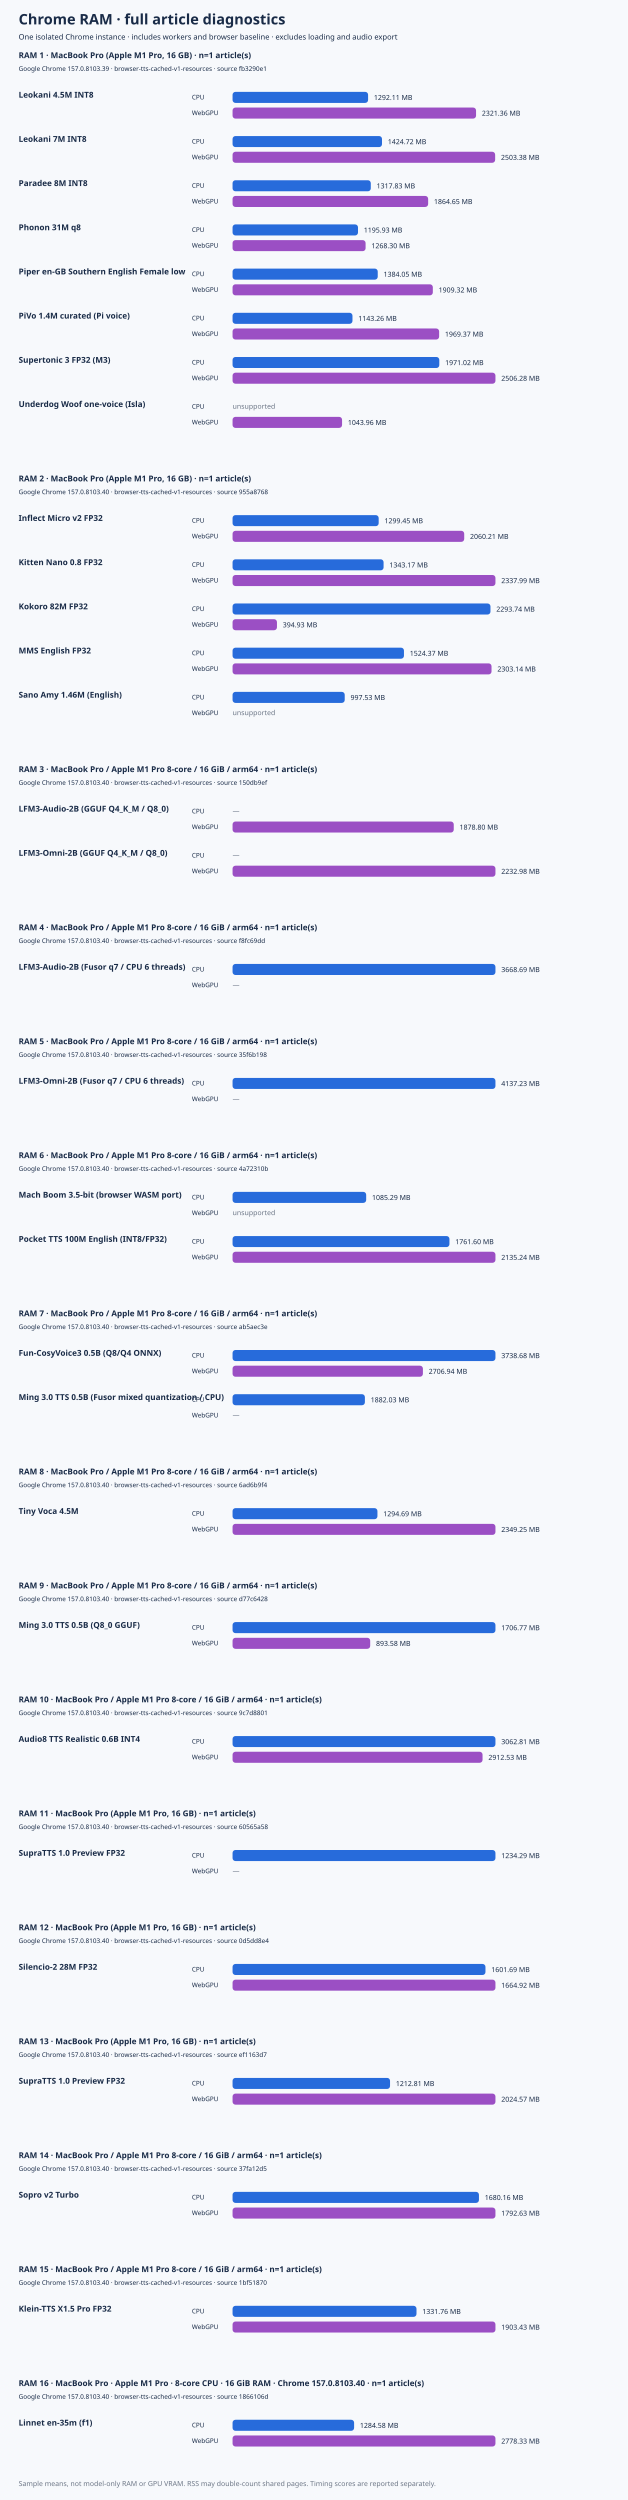
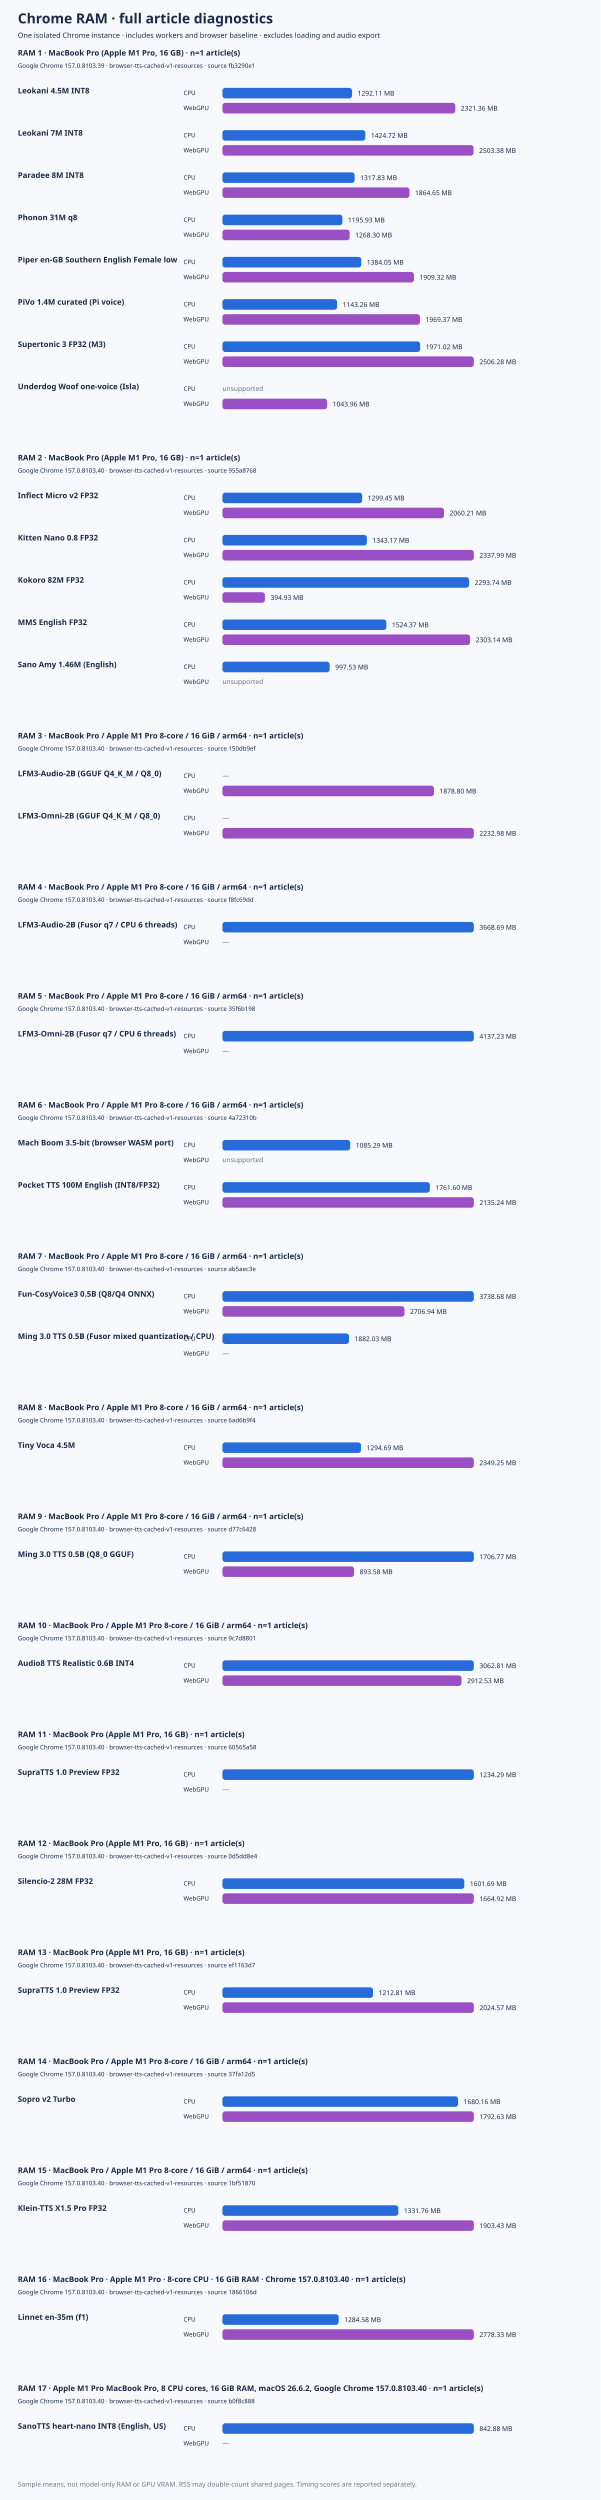
- <svg xmlns="http://www.w3.org/2000/svg" width="1080" height="4300" viewBox="0 0 1080 4300" role="img" aria-labelledby="title desc">
+ <svg xmlns="http://www.w3.org/2000/svg" width="1080" height="4496" viewBox="0 0 1080 4496" role="img" aria-labelledby="title desc">
  <rect width="100%" height="100%" fill="#f7f9fc" />
  <g font-family="system-ui,sans-serif" fill="#192b47">
    <text x="32" y="42" font-size="25" font-weight="700">Chrome RAM · full article diagnostics</text>
    <text x="32" y="68" font-size="13">One isolated Chrome instance · includes workers and browser baseline · excludes loading and audio export</text>
    <text x="32" y="100" font-size="14" font-weight="700">RAM 1 · MacBook Pro (Apple M1 Pro, 16 GB) · n=1 article(s)</text>
    <text x="32" y="122" font-size="11">Google Chrome 157.0.8103.39 · browser-tts-cached-v1-resources · source fb3290e1</text>
    <text x="32" y="168" font-size="14" font-weight="600">Leokani 4.5M INT8</text>
    <text x="330" y="171" font-size="11">CPU</text>
    <rect x="400" y="158" width="233.12" height="19" rx="5" fill="#276bdb" />
    <text x="643.12" y="172" font-size="12">1292.11 MB</text>
    <text x="330" y="198" font-size="11">WebGPU</text>
    <rect x="400" y="185" width="418.81" height="19" rx="5" fill="#9b4fc4" />
    <text x="828.81" y="199" font-size="12">2321.36 MB</text>
    <text x="32" y="244" font-size="14" font-weight="600">Leokani 7M INT8</text>
    <text x="330" y="247" font-size="11">CPU</text>
    <rect x="400" y="234" width="257.04" height="19" rx="5" fill="#276bdb" />
    <text x="667.04" y="248" font-size="12">1424.72 MB</text>
    <text x="330" y="274" font-size="11">WebGPU</text>
    <rect x="400" y="261" width="451.65" height="19" rx="5" fill="#9b4fc4" />
    <text x="861.65" y="275" font-size="12">2503.38 MB</text>
    <text x="32" y="320" font-size="14" font-weight="600">Paradee 8M INT8</text>
    <text x="330" y="323" font-size="11">CPU</text>
    <rect x="400" y="310" width="237.76" height="19" rx="5" fill="#276bdb" />
    <text x="647.76" y="324" font-size="12">1317.83 MB</text>
    <text x="330" y="350" font-size="11">WebGPU</text>
    <rect x="400" y="337" width="336.41" height="19" rx="5" fill="#9b4fc4" />
    <text x="746.41" y="351" font-size="12">1864.65 MB</text>
    <text x="32" y="396" font-size="14" font-weight="600">Phonon 31M q8</text>
    <text x="330" y="399" font-size="11">CPU</text>
    <rect x="400" y="386" width="215.77" height="19" rx="5" fill="#276bdb" />
    <text x="625.77" y="400" font-size="12">1195.93 MB</text>
    <text x="330" y="426" font-size="11">WebGPU</text>
    <rect x="400" y="413" width="228.82" height="19" rx="5" fill="#9b4fc4" />
    <text x="638.82" y="427" font-size="12">1268.30 MB</text>
    <text x="32" y="472" font-size="14" font-weight="600">Piper en-GB Southern English Female low</text>
    <text x="330" y="475" font-size="11">CPU</text>
    <rect x="400" y="462" width="249.71" height="19" rx="5" fill="#276bdb" />
    <text x="659.71" y="476" font-size="12">1384.05 MB</text>
    <text x="330" y="502" font-size="11">WebGPU</text>
    <rect x="400" y="489" width="344.47" height="19" rx="5" fill="#9b4fc4" />
    <text x="754.47" y="503" font-size="12">1909.32 MB</text>
    <text x="32" y="548" font-size="14" font-weight="600">PiVo 1.4M curated (Pi voice)</text>
    <text x="330" y="551" font-size="11">CPU</text>
    <rect x="400" y="538" width="206.26" height="19" rx="5" fill="#276bdb" />
    <text x="616.26" y="552" font-size="12">1143.26 MB</text>
    <text x="330" y="578" font-size="11">WebGPU</text>
    <rect x="400" y="565" width="355.31" height="19" rx="5" fill="#9b4fc4" />
    <text x="765.31" y="579" font-size="12">1969.37 MB</text>
    <text x="32" y="624" font-size="14" font-weight="600">Supertonic 3 FP32 (M3)</text>
    <text x="330" y="627" font-size="11">CPU</text>
    <rect x="400" y="614" width="355.60" height="19" rx="5" fill="#276bdb" />
    <text x="765.60" y="628" font-size="12">1971.02 MB</text>
    <text x="330" y="654" font-size="11">WebGPU</text>
    <rect x="400" y="641" width="452.17" height="19" rx="5" fill="#9b4fc4" />
    <text x="862.17" y="655" font-size="12">2506.28 MB</text>
    <text x="32" y="700" font-size="14" font-weight="600">Underdog Woof one-voice (Isla)</text>
    <text x="330" y="703" font-size="11">CPU</text>
    <text x="400" y="703" font-size="12" fill="#6c7686">unsupported</text>
    <text x="330" y="730" font-size="11">WebGPU</text>
    <rect x="400" y="717" width="188.35" height="19" rx="5" fill="#9b4fc4" />
    <text x="598.35" y="731" font-size="12">1043.96 MB</text>
    <text x="32" y="828" font-size="14" font-weight="700">RAM 2 · MacBook Pro (Apple M1 Pro, 16 GB) · n=1 article(s)</text>
    <text x="32" y="850" font-size="11">Google Chrome 157.0.8103.40 · browser-tts-cached-v1-resources · source 955a8768</text>
    <text x="32" y="896" font-size="14" font-weight="600">Inflect Micro v2 FP32</text>
    <text x="330" y="899" font-size="11">CPU</text>
    <rect x="400" y="886" width="251.32" height="19" rx="5" fill="#276bdb" />
    <text x="661.32" y="900" font-size="12">1299.45 MB</text>
    <text x="330" y="926" font-size="11">WebGPU</text>
    <rect x="400" y="913" width="398.45" height="19" rx="5" fill="#9b4fc4" />
    <text x="808.45" y="927" font-size="12">2060.21 MB</text>
    <text x="32" y="972" font-size="14" font-weight="600">Kitten Nano 0.8 FP32</text>
    <text x="330" y="975" font-size="11">CPU</text>
    <rect x="400" y="962" width="259.77" height="19" rx="5" fill="#276bdb" />
    <text x="669.77" y="976" font-size="12">1343.17 MB</text>
    <text x="330" y="1002" font-size="11">WebGPU</text>
    <rect x="400" y="989" width="452.17" height="19" rx="5" fill="#9b4fc4" />
    <text x="862.17" y="1003" font-size="12">2337.99 MB</text>
    <text x="32" y="1048" font-size="14" font-weight="600">Kokoro 82M FP32</text>
    <text x="330" y="1051" font-size="11">CPU</text>
    <rect x="400" y="1038" width="443.61" height="19" rx="5" fill="#276bdb" />
    <text x="853.61" y="1052" font-size="12">2293.74 MB</text>
    <text x="330" y="1078" font-size="11">WebGPU</text>
    <rect x="400" y="1065" width="76.38" height="19" rx="5" fill="#9b4fc4" />
    <text x="486.38" y="1079" font-size="12">394.93 MB</text>
    <text x="32" y="1124" font-size="14" font-weight="600">MMS English FP32</text>
    <text x="330" y="1127" font-size="11">CPU</text>
    <rect x="400" y="1114" width="294.82" height="19" rx="5" fill="#276bdb" />
    <text x="704.82" y="1128" font-size="12">1524.37 MB</text>
    <text x="330" y="1154" font-size="11">WebGPU</text>
    <rect x="400" y="1141" width="445.43" height="19" rx="5" fill="#9b4fc4" />
    <text x="855.43" y="1155" font-size="12">2303.14 MB</text>
    <text x="32" y="1200" font-size="14" font-weight="600">Sano Amy 1.46M (English)</text>
    <text x="330" y="1203" font-size="11">CPU</text>
    <rect x="400" y="1190" width="192.92" height="19" rx="5" fill="#276bdb" />
    <text x="602.92" y="1204" font-size="12">997.53 MB</text>
    <text x="330" y="1230" font-size="11">WebGPU</text>
    <text x="400" y="1230" font-size="12" fill="#6c7686">unsupported</text>
    <text x="32" y="1328" font-size="14" font-weight="700">RAM 3 · MacBook Pro / Apple M1 Pro 8-core / 16 GiB / arm64 · n=1 article(s)</text>
    <text x="32" y="1350" font-size="11">Google Chrome 157.0.8103.40 · browser-tts-cached-v1-resources · source 150db9ef</text>
    <text x="32" y="1396" font-size="14" font-weight="600">LFM3-Audio-2B (GGUF Q4_K_M / Q8_0)</text>
    <text x="330" y="1399" font-size="11">CPU</text>
    <text x="400" y="1399" font-size="12" fill="#6c7686">—</text>
    <text x="330" y="1426" font-size="11">WebGPU</text>
    <rect x="400" y="1413" width="380.45" height="19" rx="5" fill="#9b4fc4" />
    <text x="790.45" y="1427" font-size="12">1878.80 MB</text>
    <text x="32" y="1472" font-size="14" font-weight="600">LFM3-Omni-2B (GGUF Q4_K_M / Q8_0)</text>
    <text x="330" y="1475" font-size="11">CPU</text>
    <text x="400" y="1475" font-size="12" fill="#6c7686">—</text>
    <text x="330" y="1502" font-size="11">WebGPU</text>
    <rect x="400" y="1489" width="452.17" height="19" rx="5" fill="#9b4fc4" />
    <text x="862.17" y="1503" font-size="12">2232.98 MB</text>
    <text x="32" y="1600" font-size="14" font-weight="700">RAM 4 · MacBook Pro / Apple M1 Pro 8-core / 16 GiB / arm64 · n=1 article(s)</text>
    <text x="32" y="1622" font-size="11">Google Chrome 157.0.8103.40 · browser-tts-cached-v1-resources · source f8fc69dd</text>
    <text x="32" y="1668" font-size="14" font-weight="600">LFM3-Audio-2B (Fusor q7 / CPU 6 threads)</text>
    <text x="330" y="1671" font-size="11">CPU</text>
    <rect x="400" y="1658" width="452.17" height="19" rx="5" fill="#276bdb" />
    <text x="862.17" y="1672" font-size="12">3668.69 MB</text>
    <text x="330" y="1698" font-size="11">WebGPU</text>
    <text x="400" y="1698" font-size="12" fill="#6c7686">—</text>
    <text x="32" y="1796" font-size="14" font-weight="700">RAM 5 · MacBook Pro / Apple M1 Pro 8-core / 16 GiB / arm64 · n=1 article(s)</text>
    <text x="32" y="1818" font-size="11">Google Chrome 157.0.8103.40 · browser-tts-cached-v1-resources · source 35f6b198</text>
    <text x="32" y="1864" font-size="14" font-weight="600">LFM3-Omni-2B (Fusor q7 / CPU 6 threads)</text>
    <text x="330" y="1867" font-size="11">CPU</text>
    <rect x="400" y="1854" width="452.17" height="19" rx="5" fill="#276bdb" />
    <text x="862.17" y="1868" font-size="12">4137.23 MB</text>
    <text x="330" y="1894" font-size="11">WebGPU</text>
    <text x="400" y="1894" font-size="12" fill="#6c7686">—</text>
    <text x="32" y="1992" font-size="14" font-weight="700">RAM 6 · MacBook Pro / Apple M1 Pro 8-core / 16 GiB / arm64 · n=1 article(s)</text>
    <text x="32" y="2014" font-size="11">Google Chrome 157.0.8103.40 · browser-tts-cached-v1-resources · source 4a72310b</text>
    <text x="32" y="2060" font-size="14" font-weight="600">Mach Boom 3.5-bit (browser WASM port)</text>
    <text x="330" y="2063" font-size="11">CPU</text>
    <rect x="400" y="2050" width="229.83" height="19" rx="5" fill="#276bdb" />
    <text x="639.83" y="2064" font-size="12">1085.29 MB</text>
    <text x="330" y="2090" font-size="11">WebGPU</text>
    <text x="400" y="2090" font-size="12" fill="#6c7686">unsupported</text>
    <text x="32" y="2136" font-size="14" font-weight="600">Pocket TTS 100M English (INT8/FP32)</text>
    <text x="330" y="2139" font-size="11">CPU</text>
    <rect x="400" y="2126" width="373.05" height="19" rx="5" fill="#276bdb" />
    <text x="783.05" y="2140" font-size="12">1761.60 MB</text>
    <text x="330" y="2166" font-size="11">WebGPU</text>
    <rect x="400" y="2153" width="452.17" height="19" rx="5" fill="#9b4fc4" />
    <text x="862.17" y="2167" font-size="12">2135.24 MB</text>
    <text x="32" y="2264" font-size="14" font-weight="700">RAM 7 · MacBook Pro / Apple M1 Pro 8-core / 16 GiB / arm64 · n=1 article(s)</text>
    <text x="32" y="2286" font-size="11">Google Chrome 157.0.8103.40 · browser-tts-cached-v1-resources · source ab5aec3e</text>
    <text x="32" y="2332" font-size="14" font-weight="600">Fun-CosyVoice3 0.5B (Q8/Q4 ONNX)</text>
    <text x="330" y="2335" font-size="11">CPU</text>
    <rect x="400" y="2322" width="452.17" height="19" rx="5" fill="#276bdb" />
    <text x="862.17" y="2336" font-size="12">3738.68 MB</text>
    <text x="330" y="2362" font-size="11">WebGPU</text>
    <rect x="400" y="2349" width="327.39" height="19" rx="5" fill="#9b4fc4" />
    <text x="737.39" y="2363" font-size="12">2706.94 MB</text>
    <text x="32" y="2408" font-size="14" font-weight="600">Ming 3.0 TTS 0.5B (Fusor mixed quantization / CPU)</text>
    <text x="330" y="2411" font-size="11">CPU</text>
    <rect x="400" y="2398" width="227.62" height="19" rx="5" fill="#276bdb" />
    <text x="637.62" y="2412" font-size="12">1882.03 MB</text>
    <text x="330" y="2438" font-size="11">WebGPU</text>
    <text x="400" y="2438" font-size="12" fill="#6c7686">—</text>
    <text x="32" y="2536" font-size="14" font-weight="700">RAM 8 · MacBook Pro / Apple M1 Pro 8-core / 16 GiB / arm64 · n=1 article(s)</text>
    <text x="32" y="2558" font-size="11">Google Chrome 157.0.8103.40 · browser-tts-cached-v1-resources · source 6ad6b9f4</text>
    <text x="32" y="2604" font-size="14" font-weight="600">Tiny Voca 4.5M</text>
    <text x="330" y="2607" font-size="11">CPU</text>
    <rect x="400" y="2594" width="249.20" height="19" rx="5" fill="#276bdb" />
    <text x="659.20" y="2608" font-size="12">1294.69 MB</text>
    <text x="330" y="2634" font-size="11">WebGPU</text>
    <rect x="400" y="2621" width="452.17" height="19" rx="5" fill="#9b4fc4" />
    <text x="862.17" y="2635" font-size="12">2349.25 MB</text>
    <text x="32" y="2732" font-size="14" font-weight="700">RAM 9 · MacBook Pro / Apple M1 Pro 8-core / 16 GiB / arm64 · n=1 article(s)</text>
    <text x="32" y="2754" font-size="11">Google Chrome 157.0.8103.40 · browser-tts-cached-v1-resources · source d77c6428</text>
    <text x="32" y="2800" font-size="14" font-weight="600">Ming 3.0 TTS 0.5B (Q8_0 GGUF)</text>
    <text x="330" y="2803" font-size="11">CPU</text>
    <rect x="400" y="2790" width="452.17" height="19" rx="5" fill="#276bdb" />
    <text x="862.17" y="2804" font-size="12">1706.77 MB</text>
    <text x="330" y="2830" font-size="11">WebGPU</text>
    <rect x="400" y="2817" width="236.74" height="19" rx="5" fill="#9b4fc4" />
    <text x="646.74" y="2831" font-size="12">893.58 MB</text>
    <text x="32" y="2928" font-size="14" font-weight="700">RAM 10 · MacBook Pro / Apple M1 Pro 8-core / 16 GiB / arm64 · n=1 article(s)</text>
    <text x="32" y="2950" font-size="11">Google Chrome 157.0.8103.40 · browser-tts-cached-v1-resources · source 9c7d8801</text>
    <text x="32" y="2996" font-size="14" font-weight="600">Audio8 TTS Realistic 0.6B INT4</text>
    <text x="330" y="2999" font-size="11">CPU</text>
    <rect x="400" y="2986" width="452.17" height="19" rx="5" fill="#276bdb" />
    <text x="862.17" y="3000" font-size="12">3062.81 MB</text>
    <text x="330" y="3026" font-size="11">WebGPU</text>
    <rect x="400" y="3013" width="429.99" height="19" rx="5" fill="#9b4fc4" />
    <text x="839.99" y="3027" font-size="12">2912.53 MB</text>
    <text x="32" y="3124" font-size="14" font-weight="700">RAM 11 · MacBook Pro (Apple M1 Pro, 16 GB) · n=1 article(s)</text>
    <text x="32" y="3146" font-size="11">Google Chrome 157.0.8103.40 · browser-tts-cached-v1-resources · source 60565a58</text>
    <text x="32" y="3192" font-size="14" font-weight="600">SupraTTS 1.0 Preview FP32</text>
    <text x="330" y="3195" font-size="11">CPU</text>
    <rect x="400" y="3182" width="452.17" height="19" rx="5" fill="#276bdb" />
    <text x="862.17" y="3196" font-size="12">1234.29 MB</text>
    <text x="330" y="3222" font-size="11">WebGPU</text>
    <text x="400" y="3222" font-size="12" fill="#6c7686">—</text>
    <text x="32" y="3320" font-size="14" font-weight="700">RAM 12 · MacBook Pro (Apple M1 Pro, 16 GB) · n=1 article(s)</text>
    <text x="32" y="3342" font-size="11">Google Chrome 157.0.8103.40 · browser-tts-cached-v1-resources · source 0d5dd8e4</text>
    <text x="32" y="3388" font-size="14" font-weight="600">Silencio-2 28M FP32</text>
    <text x="330" y="3391" font-size="11">CPU</text>
    <rect x="400" y="3378" width="435.00" height="19" rx="5" fill="#276bdb" />
    <text x="845.00" y="3392" font-size="12">1601.69 MB</text>
    <text x="330" y="3418" font-size="11">WebGPU</text>
    <rect x="400" y="3405" width="452.17" height="19" rx="5" fill="#9b4fc4" />
    <text x="862.17" y="3419" font-size="12">1664.92 MB</text>
    <text x="32" y="3516" font-size="14" font-weight="700">RAM 13 · MacBook Pro (Apple M1 Pro, 16 GB) · n=1 article(s)</text>
    <text x="32" y="3538" font-size="11">Google Chrome 157.0.8103.40 · browser-tts-cached-v1-resources · source ef1163d7</text>
    <text x="32" y="3584" font-size="14" font-weight="600">SupraTTS 1.0 Preview FP32</text>
    <text x="330" y="3587" font-size="11">CPU</text>
    <rect x="400" y="3574" width="270.87" height="19" rx="5" fill="#276bdb" />
    <text x="680.87" y="3588" font-size="12">1212.81 MB</text>
    <text x="330" y="3614" font-size="11">WebGPU</text>
    <rect x="400" y="3601" width="452.17" height="19" rx="5" fill="#9b4fc4" />
    <text x="862.17" y="3615" font-size="12">2024.57 MB</text>
    <text x="32" y="3712" font-size="14" font-weight="700">RAM 14 · MacBook Pro / Apple M1 Pro 8-core / 16 GiB / arm64 · n=1 article(s)</text>
    <text x="32" y="3734" font-size="11">Google Chrome 157.0.8103.40 · browser-tts-cached-v1-resources · source 37fa12d5</text>
    <text x="32" y="3780" font-size="14" font-weight="600">Sopro v2 Turbo</text>
    <text x="330" y="3783" font-size="11">CPU</text>
    <rect x="400" y="3770" width="423.80" height="19" rx="5" fill="#276bdb" />
    <text x="833.80" y="3784" font-size="12">1680.16 MB</text>
    <text x="330" y="3810" font-size="11">WebGPU</text>
    <rect x="400" y="3797" width="452.17" height="19" rx="5" fill="#9b4fc4" />
    <text x="862.17" y="3811" font-size="12">1792.63 MB</text>
    <text x="32" y="3908" font-size="14" font-weight="700">RAM 15 · MacBook Pro / Apple M1 Pro 8-core / 16 GiB / arm64 · n=1 article(s)</text>
    <text x="32" y="3930" font-size="11">Google Chrome 157.0.8103.40 · browser-tts-cached-v1-resources · source 1bf51870</text>
    <text x="32" y="3976" font-size="14" font-weight="600">Klein-TTS X1.5 Pro FP32</text>
    <text x="330" y="3979" font-size="11">CPU</text>
    <rect x="400" y="3966" width="316.37" height="19" rx="5" fill="#276bdb" />
    <text x="726.37" y="3980" font-size="12">1331.76 MB</text>
    <text x="330" y="4006" font-size="11">WebGPU</text>
    <rect x="400" y="3993" width="452.17" height="19" rx="5" fill="#9b4fc4" />
    <text x="862.17" y="4007" font-size="12">1903.43 MB</text>
    <text x="32" y="4104" font-size="14" font-weight="700">RAM 16 · MacBook Pro · Apple M1 Pro · 8-core CPU · 16 GiB RAM · Chrome 157.0.8103.40 · n=1 article(s)</text>
    <text x="32" y="4126" font-size="11">Google Chrome 157.0.8103.40 · browser-tts-cached-v1-resources · source 1866106d</text>
    <text x="32" y="4172" font-size="14" font-weight="600">Linnet en-35m (f1)</text>
    <text x="330" y="4175" font-size="11">CPU</text>
    <rect x="400" y="4162" width="209.07" height="19" rx="5" fill="#276bdb" />
    <text x="619.07" y="4176" font-size="12">1284.58 MB</text>
    <text x="330" y="4202" font-size="11">WebGPU</text>
    <rect x="400" y="4189" width="452.17" height="19" rx="5" fill="#9b4fc4" />
    <text x="862.17" y="4203" font-size="12">2778.33 MB</text>
-     <text x="32" y="4276" font-size="12" fill="#6c7686">Sample means, not model-only RAM or GPU VRAM. RSS may double-count shared pages. Timing scores are reported separately.</text>
+     <text x="32" y="4300" font-size="14" font-weight="700">RAM 17 · Apple M1 Pro MacBook Pro, 8 CPU cores, 16 GiB RAM, macOS 26.6.2, Google Chrome 157.0.8103.40 · n=1 article(s)</text>
+     <text x="32" y="4322" font-size="11">Google Chrome 157.0.8103.40 · browser-tts-cached-v1-resources · source b0f8c888</text>
+     <text x="32" y="4368" font-size="14" font-weight="600">SanoTTS heart-nano INT8 (English, US)</text>
+     <text x="330" y="4371" font-size="11">CPU</text>
+     <rect x="400" y="4358" width="452.17" height="19" rx="5" fill="#276bdb" />
+     <text x="862.17" y="4372" font-size="12">842.88 MB</text>
+     <text x="330" y="4398" font-size="11">WebGPU</text>
+     <text x="400" y="4398" font-size="12" fill="#6c7686">—</text>
+     <text x="32" y="4472" font-size="12" fill="#6c7686">Sample means, not model-only RAM or GPU VRAM. RSS may double-count shared pages. Timing scores are reported separately.</text>
  </g>
</svg>
